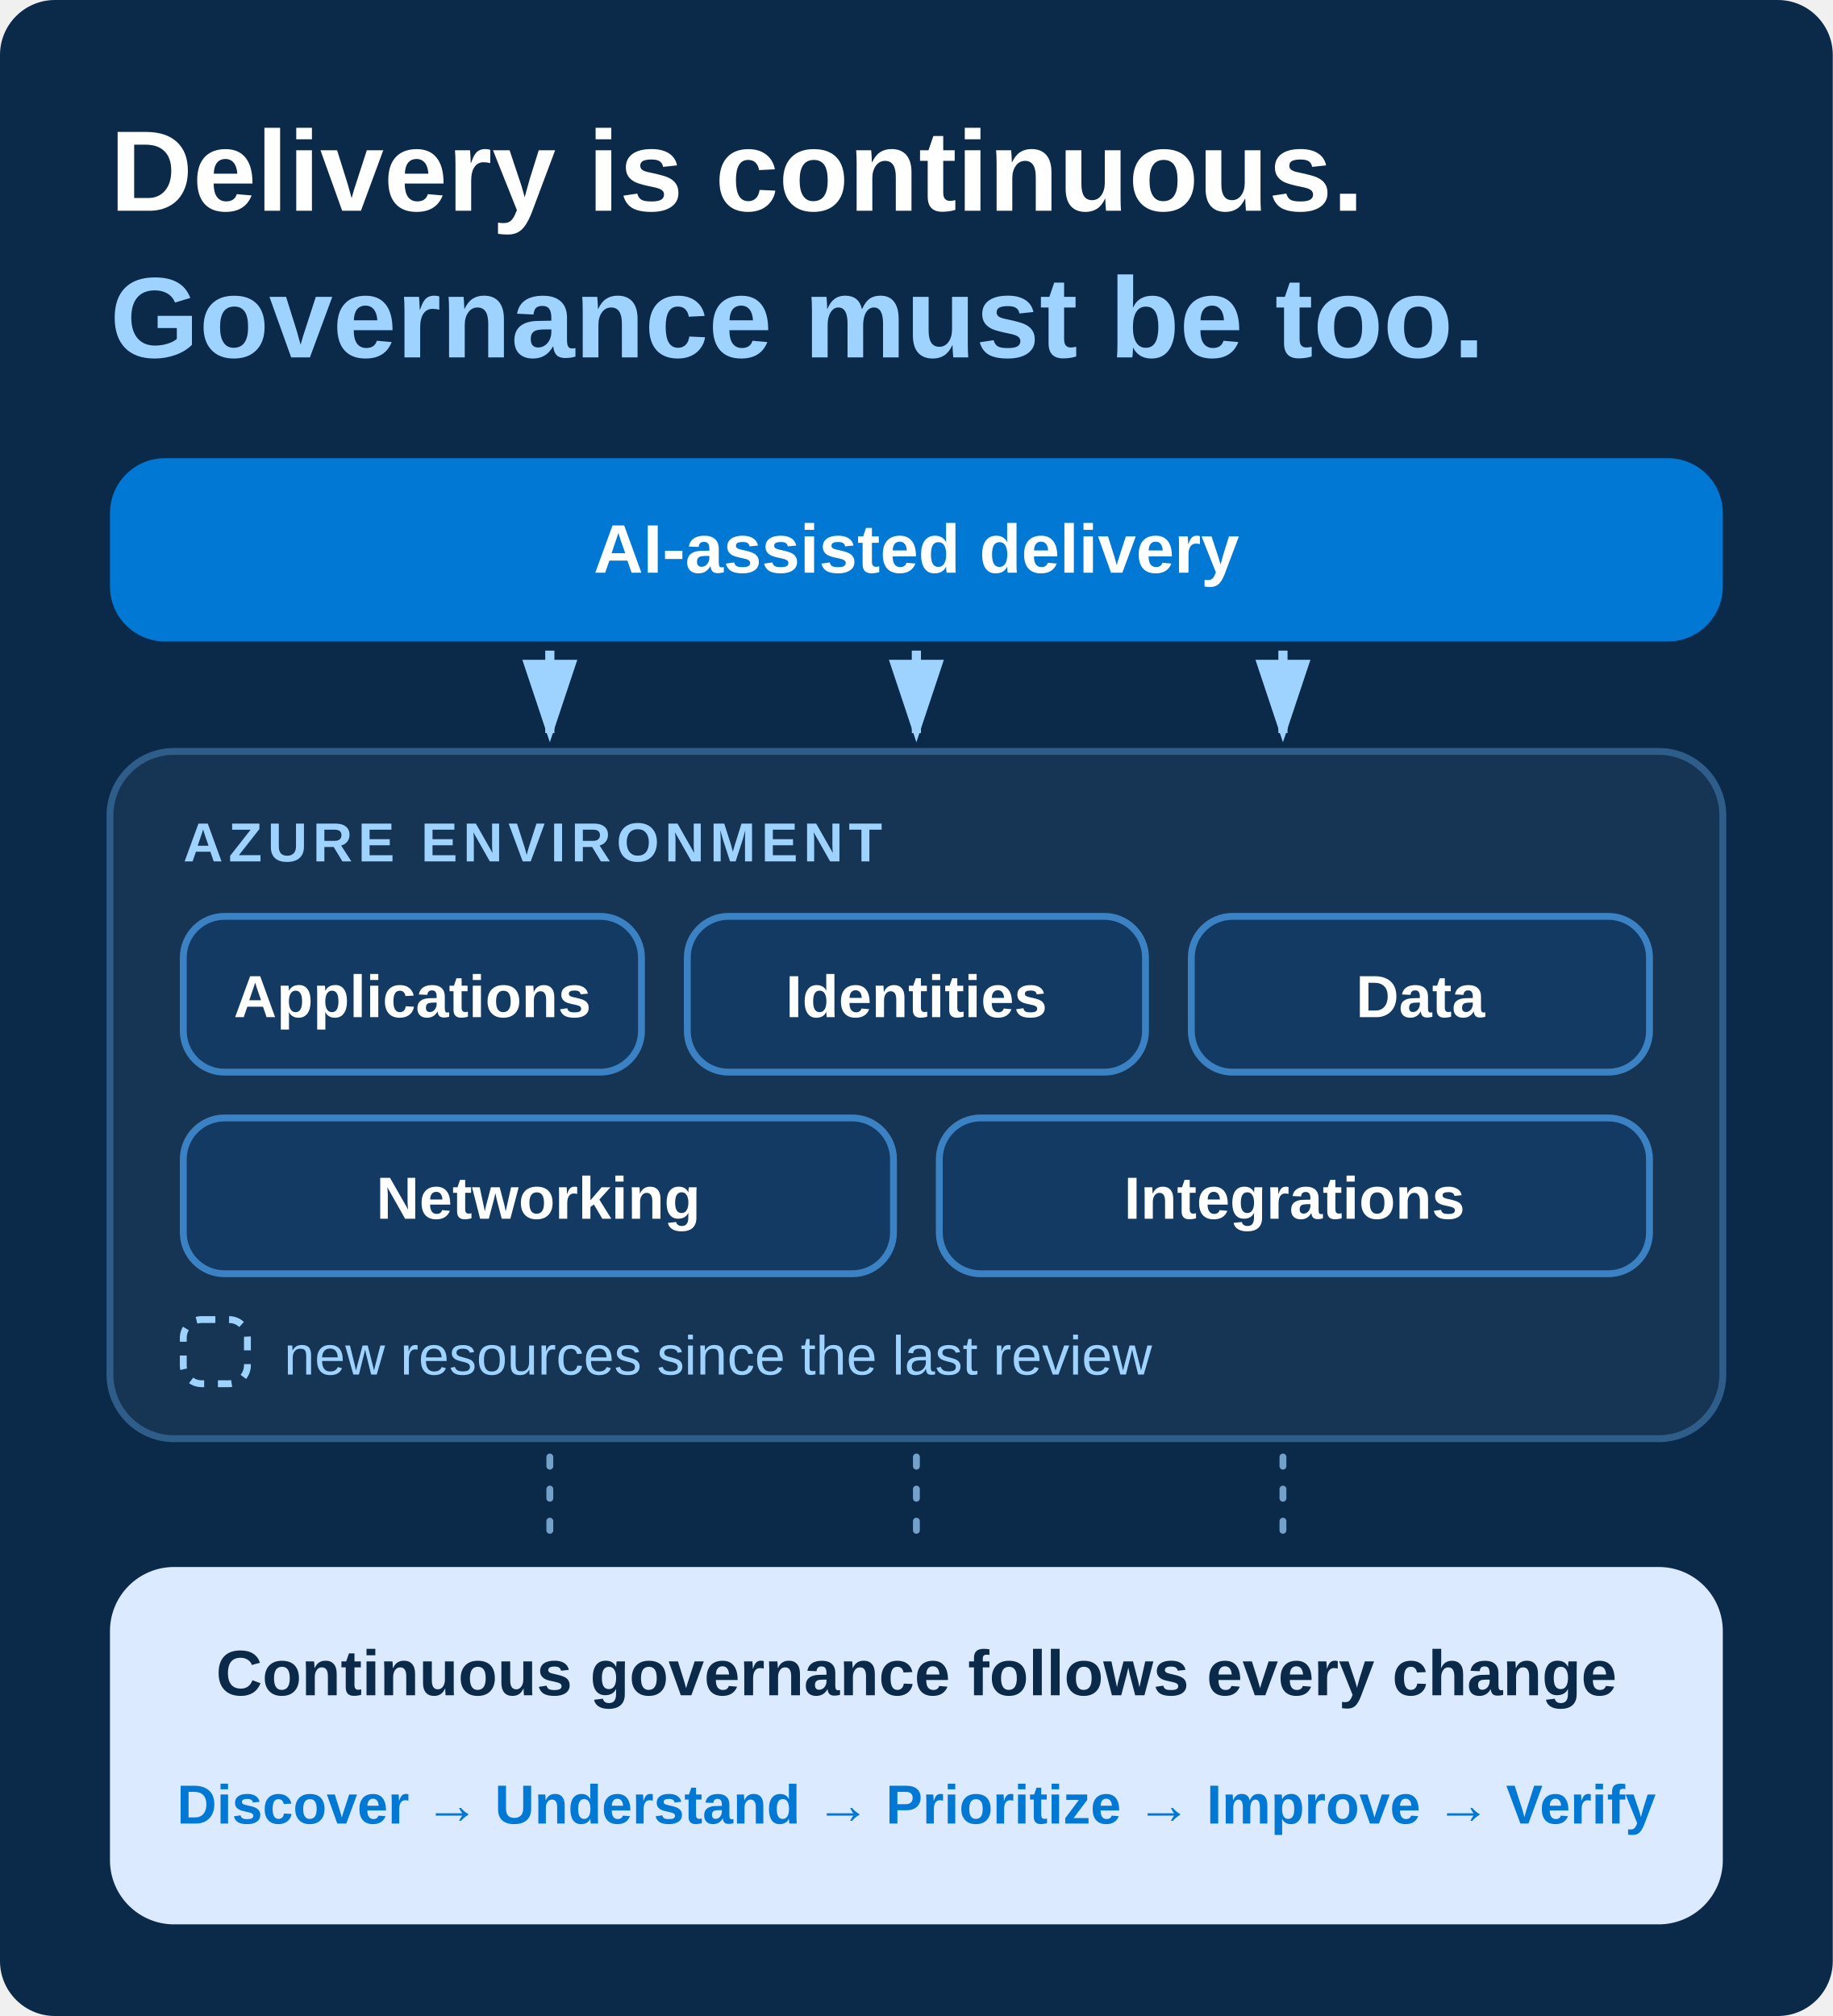
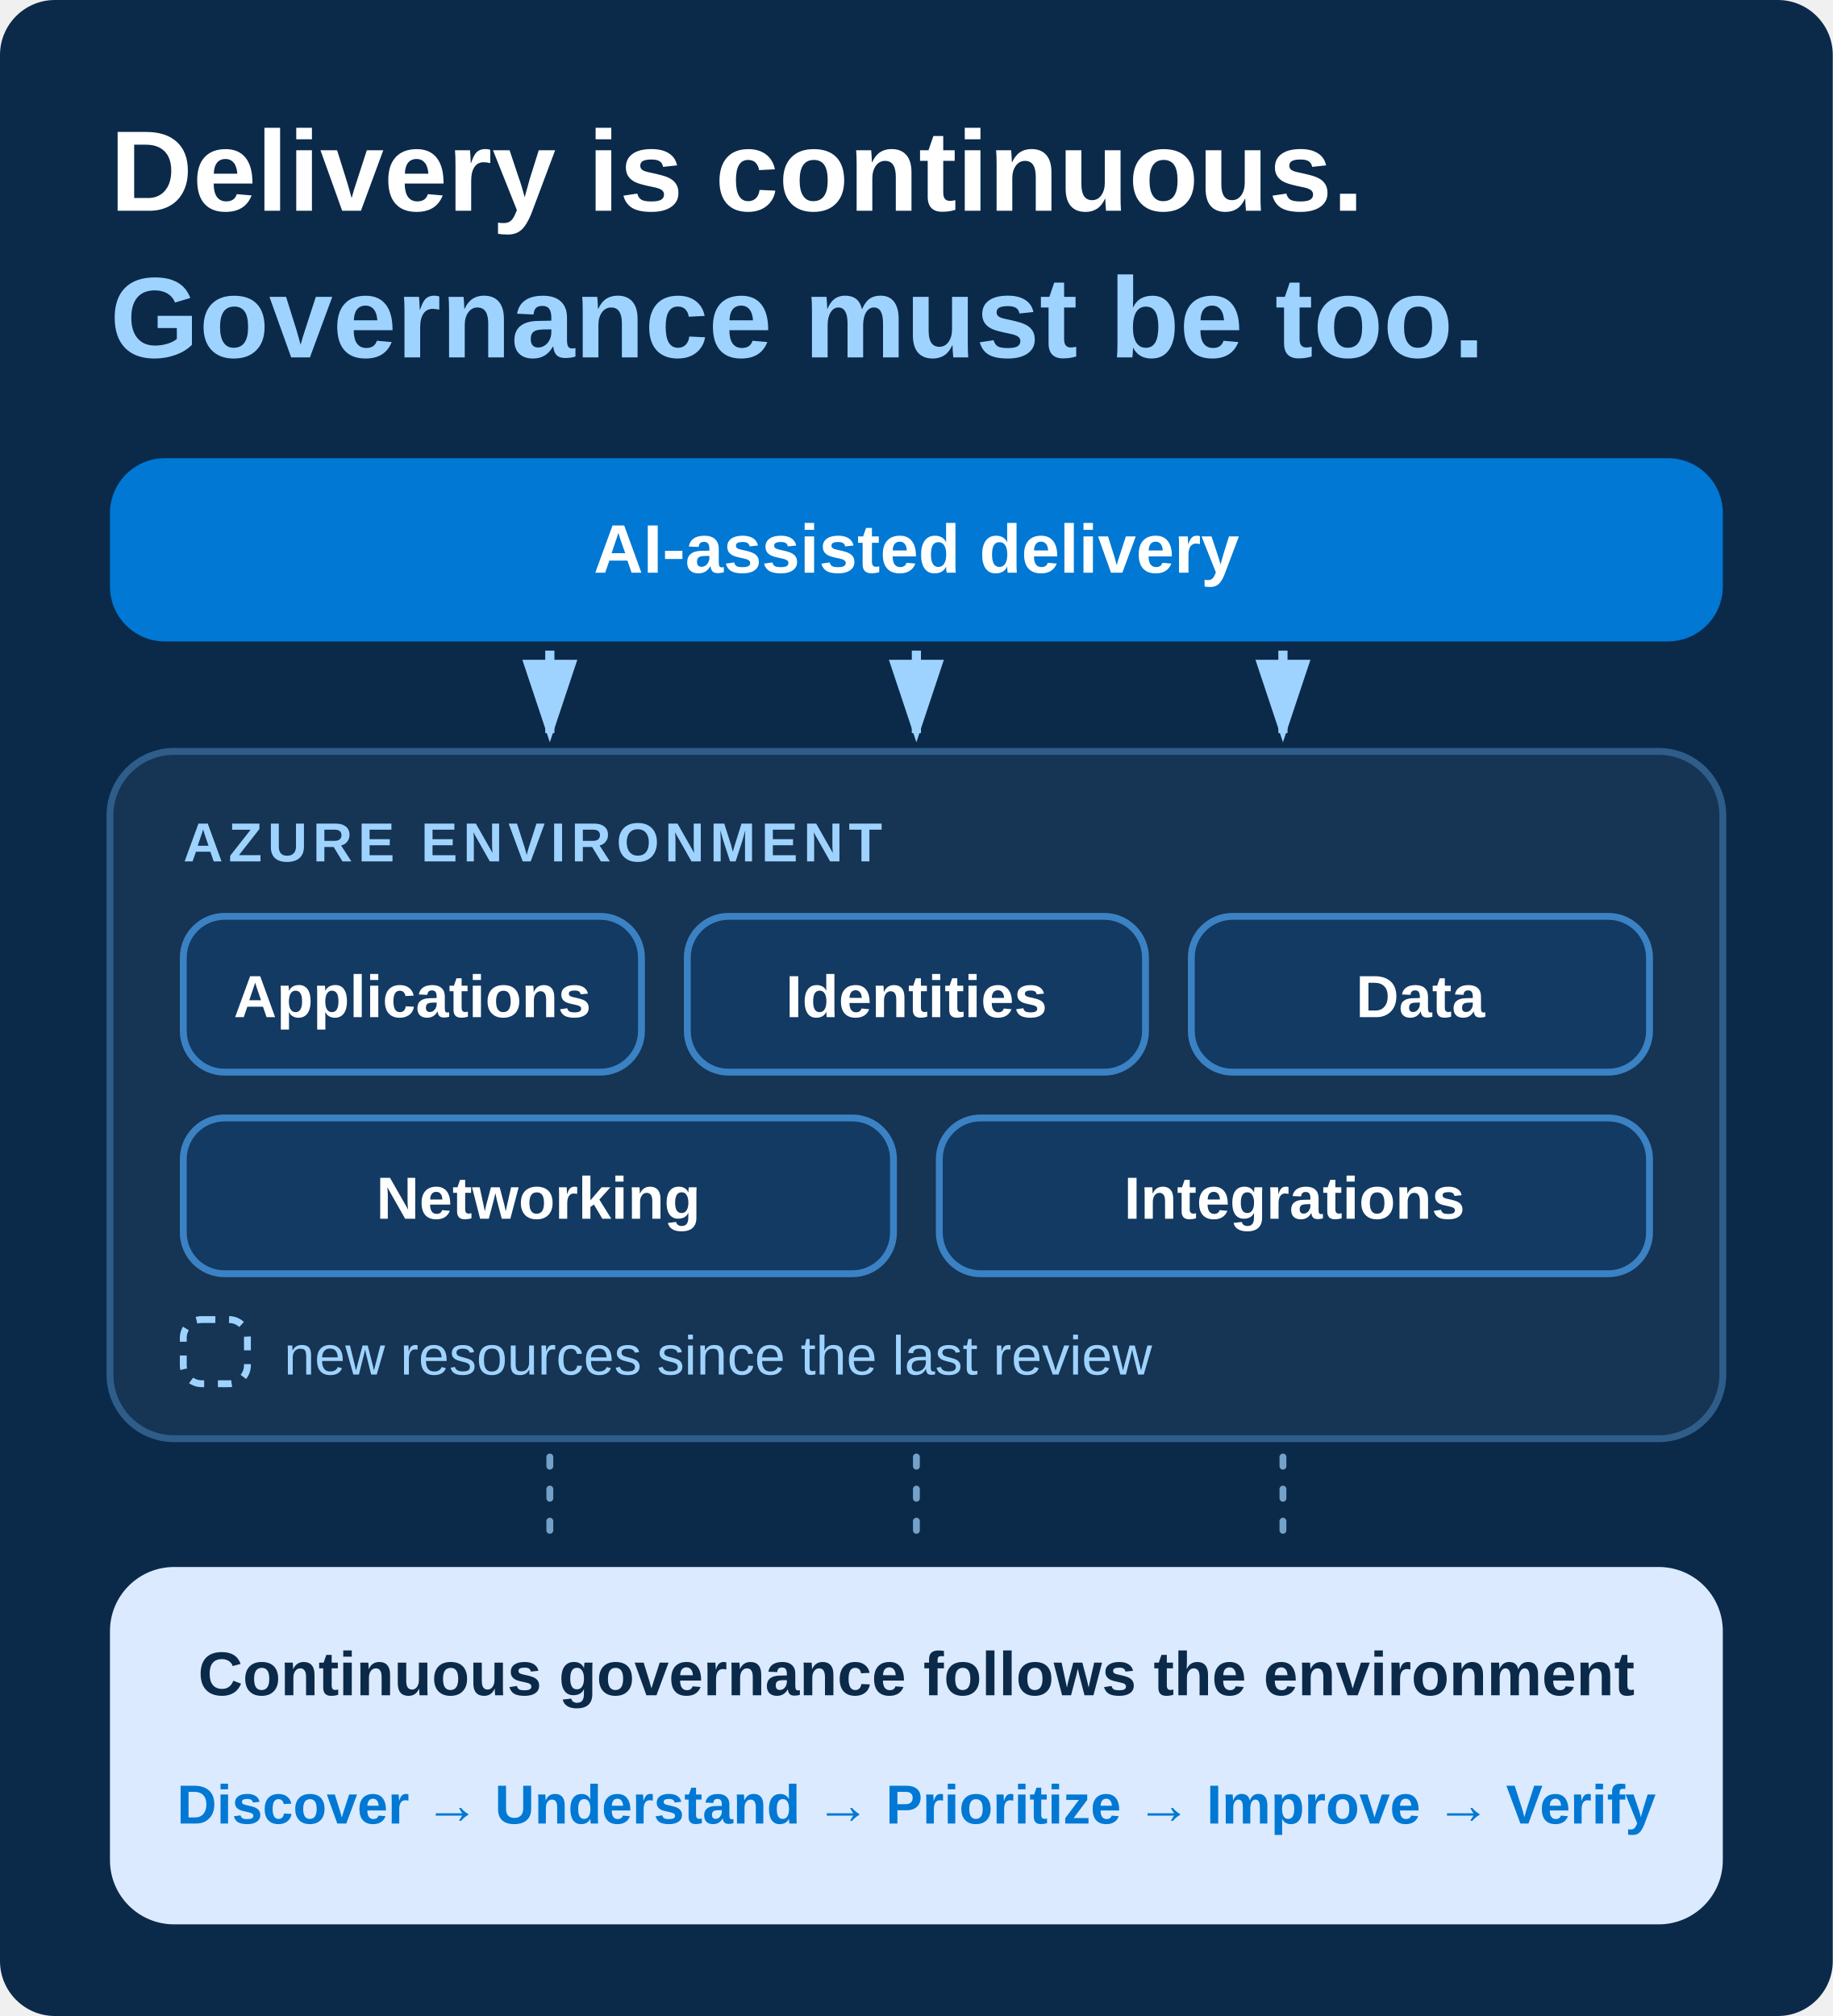
<svg xmlns="http://www.w3.org/2000/svg" viewBox="0 0 400 440" font-family="'Segoe UI', Arial, sans-serif">
  <defs>
    <marker id="arrowN" markerWidth="9" markerHeight="6" refX="8" refY="3" orient="auto">
      <polygon points="0 0, 9 3, 0 6" fill="#0b2a4a" />
    </marker>
    <marker id="arrowB" markerWidth="9" markerHeight="6" refX="8" refY="3" orient="auto">
      <polygon points="0 0, 9 3, 0 6" fill="#0078d4" />
    </marker>
    <marker id="arrowG" markerWidth="9" markerHeight="6" refX="8" refY="3" orient="auto">
      <polygon points="0 0, 9 3, 0 6" fill="#9ca3af" />
    </marker>
    <marker id="arrowL" markerWidth="9" markerHeight="6" refX="8" refY="3" orient="auto">
      <polygon points="0 0, 9 3, 0 6" fill="#9fd3ff" />
    </marker>
  </defs>
  <rect width="400" height="440" fill="#0b2a4a" rx="12" />
  <text x="24" y="46" font-size="25" font-weight="700" fill="#ffffff">Delivery is continuous.</text>
  <text x="24" y="78" font-size="25" font-weight="700" fill="#9fd3ff">Governance must be too.</text>
  <rect x="24" y="100" width="352" height="40" rx="12" fill="#0078d4" />
  <text x="200" y="125" text-anchor="middle" font-size="15" font-weight="600" fill="#ffffff">AI-assisted delivery</text>
  <line x1="120" y1="142" x2="120" y2="160" stroke="#9fd3ff" stroke-width="2" marker-end="url(#arrowL)" />
  <line x1="200" y1="142" x2="200" y2="160" stroke="#9fd3ff" stroke-width="2" marker-end="url(#arrowL)" />
  <line x1="280" y1="142" x2="280" y2="160" stroke="#9fd3ff" stroke-width="2" marker-end="url(#arrowL)" />
  <rect x="24" y="164" width="352" height="150" rx="14" fill="#ffffff" fill-opacity="0.05" stroke="#2f5d8a" stroke-width="1.5" />
  <text x="40" y="188" font-size="12" font-weight="600" letter-spacing="1.2" fill="#9fd3ff">AZURE ENVIRONMENT</text>
  <rect x="40" y="200" width="100" height="34" rx="9" fill="#123a63" stroke="#3b82c4" stroke-width="1.5" />
  <text x="90" y="222" text-anchor="middle" font-size="13" font-weight="600" fill="#ffffff">Applications</text>
  <rect x="150" y="200" width="100" height="34" rx="9" fill="#123a63" stroke="#3b82c4" stroke-width="1.5" />
  <text x="200" y="222" text-anchor="middle" font-size="13" font-weight="600" fill="#ffffff">Identities</text>
  <rect x="260" y="200" width="100" height="34" rx="9" fill="#123a63" stroke="#3b82c4" stroke-width="1.5" />
  <text x="310" y="222" text-anchor="middle" font-size="13" font-weight="600" fill="#ffffff">Data</text>
  <rect x="40" y="244" width="155" height="34" rx="9" fill="#123a63" stroke="#3b82c4" stroke-width="1.5" />
  <text x="117.5" y="266" text-anchor="middle" font-size="13" font-weight="600" fill="#ffffff">Networking</text>
  <rect x="205" y="244" width="155" height="34" rx="9" fill="#123a63" stroke="#3b82c4" stroke-width="1.5" />
  <text x="282.5" y="266" text-anchor="middle" font-size="13" font-weight="600" fill="#ffffff">Integrations</text>
  <rect x="40" y="288" width="14" height="14" rx="4" fill="none" stroke="#9fd3ff" stroke-width="1.5" stroke-dasharray="3 3" />
  <text x="62" y="300" font-size="12" fill="#9fd3ff">new resources since the last review</text>
  <line x1="120" y1="318" x2="120" y2="338" stroke="#9fd3ff" stroke-width="1.5" stroke-dasharray="2 5" stroke-linecap="round" opacity="0.7" />
  <line x1="200" y1="318" x2="200" y2="338" stroke="#9fd3ff" stroke-width="1.5" stroke-dasharray="2 5" stroke-linecap="round" opacity="0.7" />
  <line x1="280" y1="318" x2="280" y2="338" stroke="#9fd3ff" stroke-width="1.5" stroke-dasharray="2 5" stroke-linecap="round" opacity="0.7" />
  <rect x="24" y="342" width="352" height="78" rx="14" fill="#dbeafe" />
-   <text x="200" y="370" text-anchor="middle" font-size="14" font-weight="700" fill="#0b2a4a">Continuous governance follows every change</text>
+   <text x="200" y="370" text-anchor="middle" font-size="13.5" font-weight="700" fill="#0b2a4a">Continuous governance follows the environment</text>
  <text x="200" y="398" text-anchor="middle" font-size="12" font-weight="600" fill="#0078d4">Discover → Understand → Prioritize → Improve → Verify</text>
</svg>
